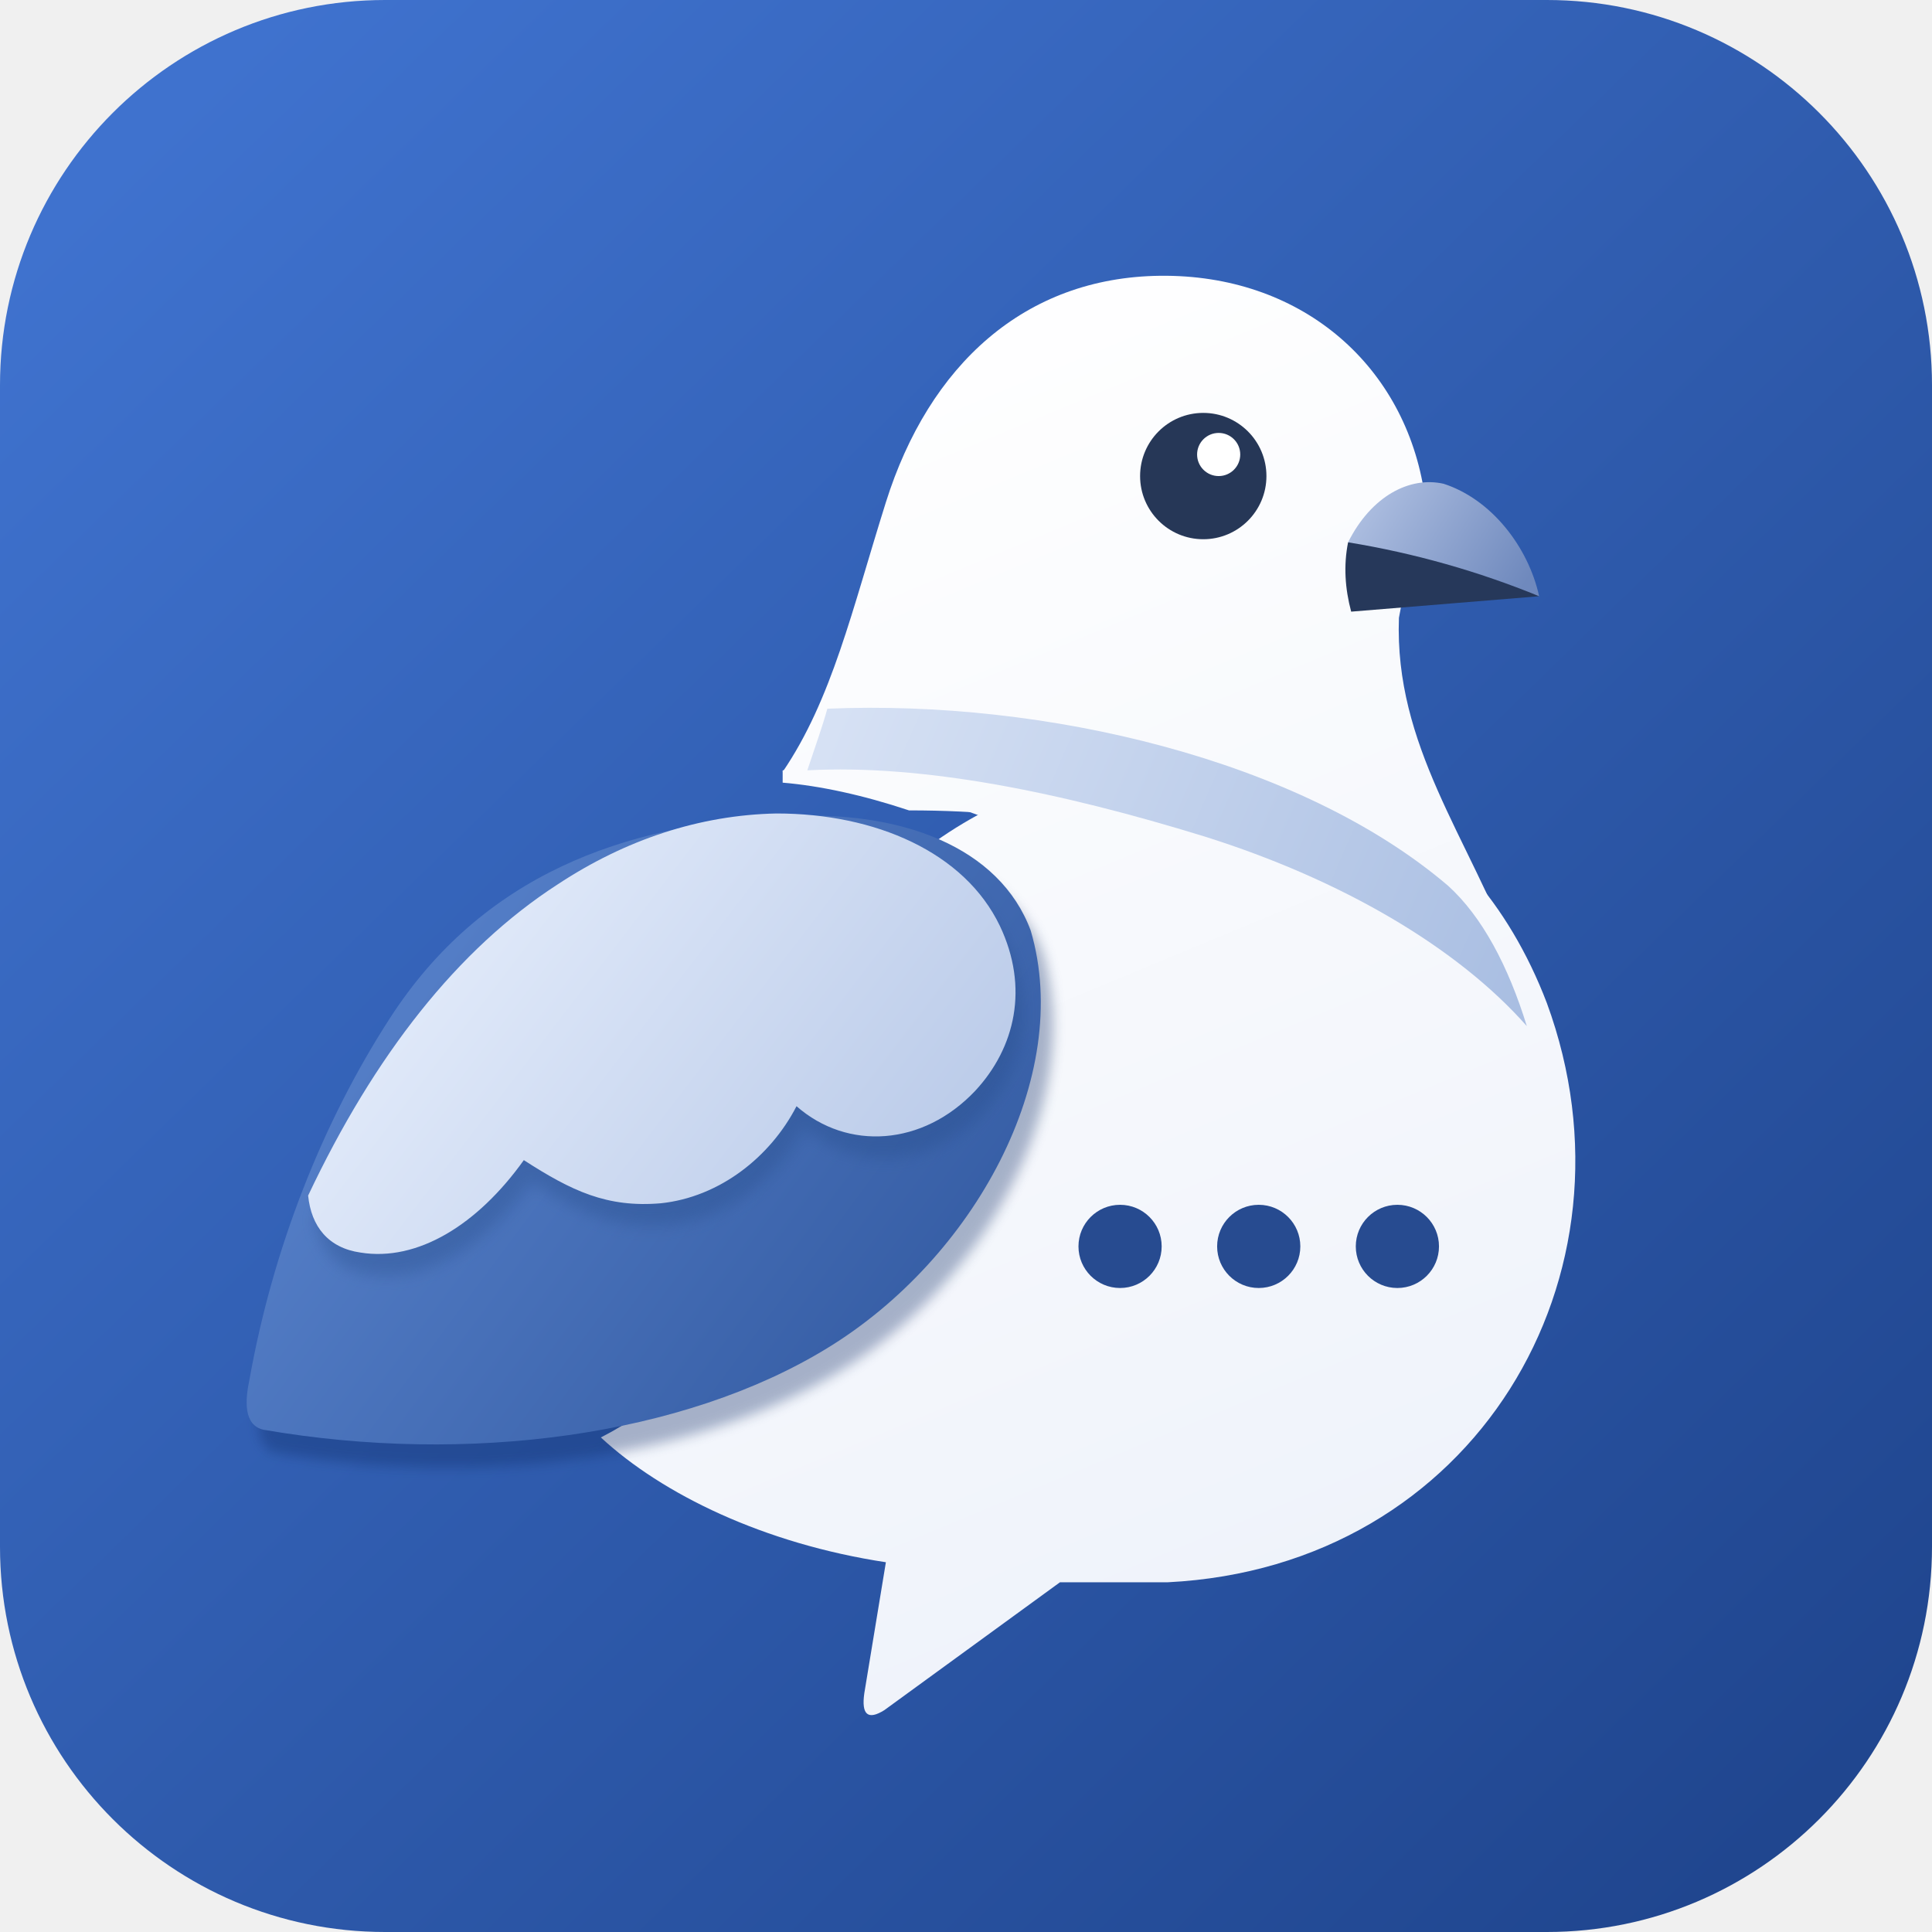
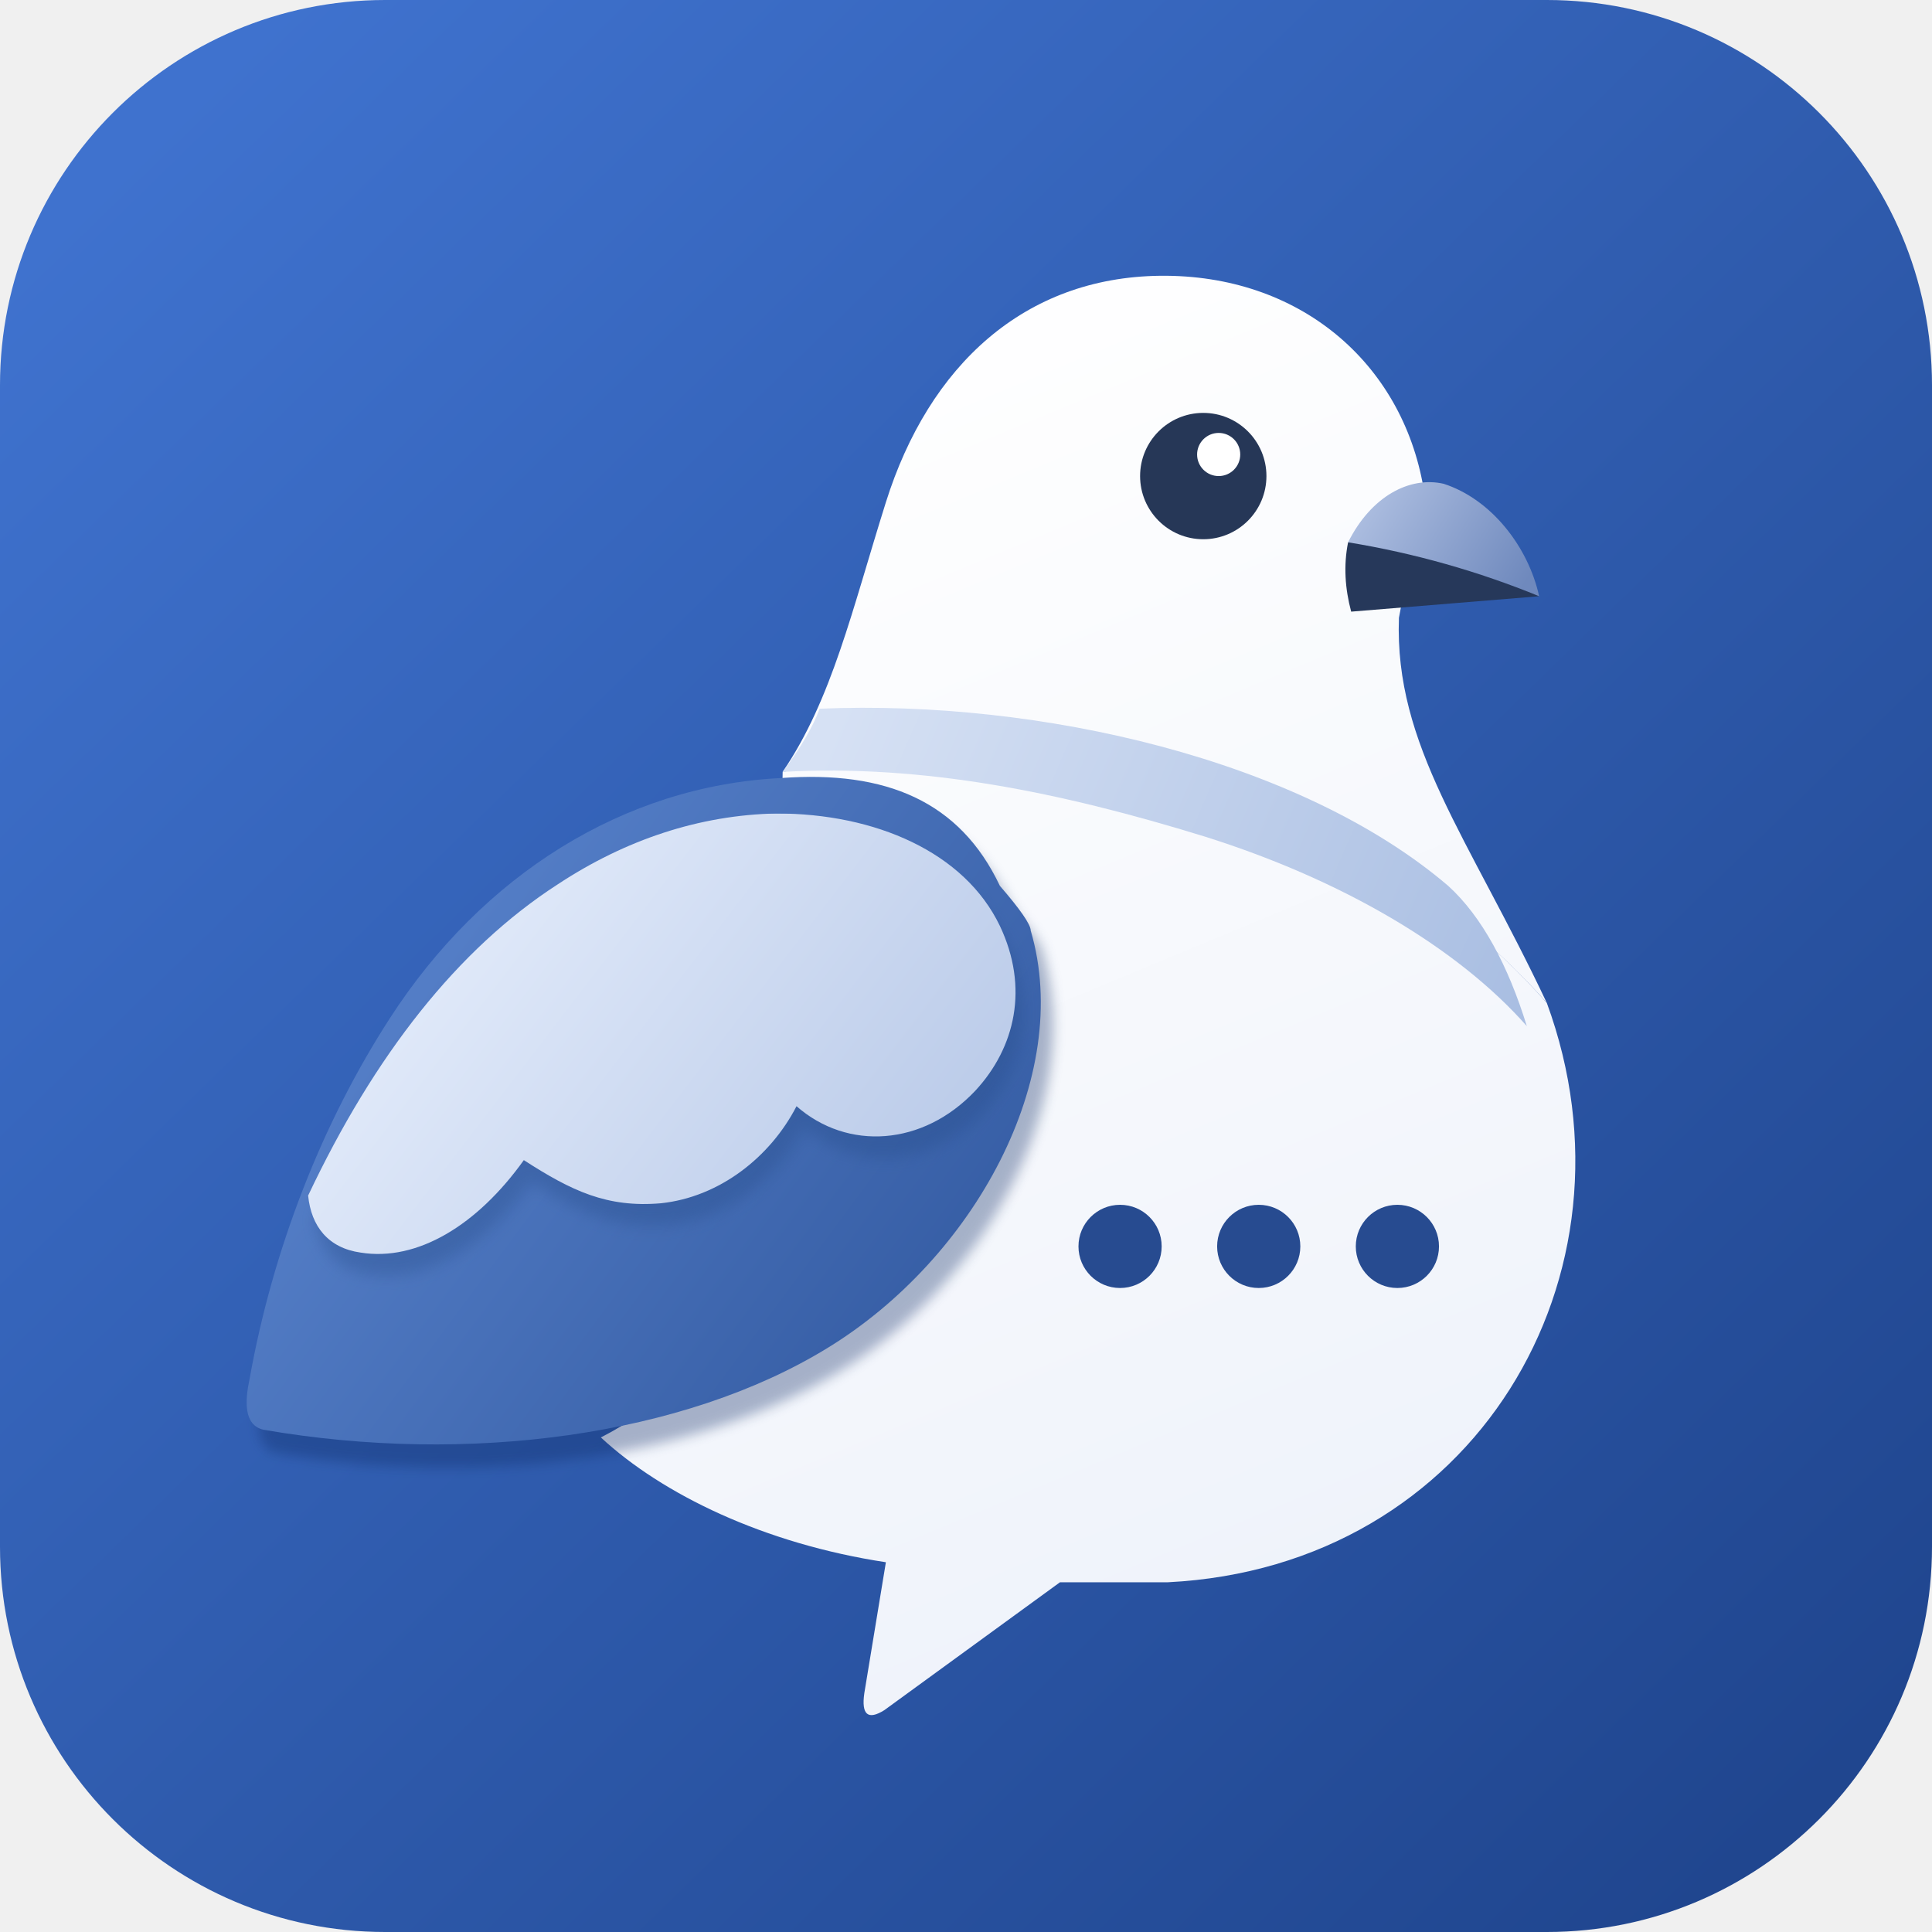
<svg xmlns="http://www.w3.org/2000/svg" width="1254" height="1254" viewBox="0 0 1254 1254" role="img" aria-labelledby="title desc">
  <defs>
    <clipPath id="icon-bounds">
      <rect width="1254" height="1254" rx="250" />
+     </clipPath>
+     <clipPath id="inner-wing-bounds">
+       <rect x="190" y="528" width="490" height="310" />
+     </clipPath>
+     <clipPath id="outer-wing-shadow-bounds">
+       <rect x="140" y="530" width="570" height="430" />
    </clipPath>
    <linearGradient id="background" x1="95" y1="88" x2="1160" y2="1180" gradientUnits="userSpaceOnUse">
      <stop stop-color="#3f72ce" />
      <stop offset="1" stop-color="#20468f" />
    </linearGradient>
    <linearGradient id="body" x1="555" y1="205" x2="910" y2="1060" gradientUnits="userSpaceOnUse">
      <stop stop-color="#fff" />
      <stop offset="1" stop-color="#eef2fa" />
    </linearGradient>
    <linearGradient id="outer-wing" x1="285" y1="605" x2="668" y2="890" gradientUnits="userSpaceOnUse">
      <stop stop-color="#547ec7" />
      <stop offset="1" stop-color="#31589f" />
    </linearGradient>
    <linearGradient id="inner-wing" x1="280" y1="535" x2="580" y2="765" gradientUnits="userSpaceOnUse">
      <stop stop-color="#e6eefc" />
      <stop offset="1" stop-color="#bdcdea" />
    </linearGradient>
    <linearGradient id="collar" x1="544" y1="465" x2="985" y2="655" gradientUnits="userSpaceOnUse">
      <stop stop-color="#d6e1f4" />
      <stop offset="1" stop-color="#a9bee2" />
    </linearGradient>
    <linearGradient id="beak-top" x1="885" y1="323" x2="986" y2="385" gradientUnits="userSpaceOnUse">
      <stop stop-color="#aebfe1" />
      <stop offset="1" stop-color="#6f89bd" />
    </linearGradient>
    <filter id="wing-shadow" x="-25%" y="-25%" width="160%" height="165%" color-interpolation-filters="sRGB">
      <feGaussianBlur in="SourceAlpha" stdDeviation="4" result="blur" />
      <feOffset in="blur" dx="8" dy="15" result="offset" />
      <feFlood flood-color="#0d2a66" flood-opacity=".34" result="color" />
      <feComposite in="color" in2="offset" operator="in" />
    </filter>
    <filter id="inner-wing-shadow" x="-28%" y="-30%" width="165%" height="175%" color-interpolation-filters="sRGB">
      <feGaussianBlur in="SourceAlpha" stdDeviation="5" result="blur" />
      <feOffset in="blur" dx="5" dy="14" result="offset" />
      <feFlood flood-color="#244985" flood-opacity=".32" result="color" />
      <feComposite in="color" in2="offset" operator="in" />
      <feMerge>
        <feMergeNode />
        <feMergeNode in="SourceGraphic" />
      </feMerge>
    </filter>
  </defs>
  <g clip-path="url(#icon-bounds)">
    <rect width="1254" height="1254" rx="250" fill="url(#background)" />
-     <path id="body-and-tail" fill="url(#body)" d="M1004 651C1069 828 957 1017 758 1027H688L574 1110Q558 1120 561 1099L575 1014C496 1002 430 970 390 933C470 892 497 821 501 745C507 622 585 532 709 500C835 467 954 520 1004 651Z" />
-     <path id="head-body-overlap" fill="url(#body)" d="M540 445C533 464 523 485 508 501C597 509 691 539 790 619L804 524C700 475 595 466 540 445Z" />
-     <path id="head" fill="url(#body)" d="M508 501C540 454 553 396 575 326C603 237 665 180 753 179C843 178 910 235 924 317L908 401C905 484 953 543 983 622C948 585 896 548 833 523C731 483 621 477 508 501Z" />
-     <g id="outer-wing-shadow">
-       <path filter="url(#wing-shadow)" fill="url(#outer-wing)" d="M507 530C585 525 649 550 669 604C697 699 632 817 537 875C444 932 304 951 171 928C158 925 159 909 162 895C177 811 209 729 253 661C313 568 405 535 507 530Z" />
+     <path id="body-and-tail" fill="url(#body)" d="M508 501C640 477 866 493 1004 651C1069 828 957 1017 758 1027H688L574 1110Q558 1120 561 1099L575 1014C496 1002 430 970 390 933C470 892 497 821 501 745C507 622 507 550 508 501Z" />
+     <path id="head" fill="url(#body)" d="M508 501C540 454 553 396 575 326C603 237 665 180 753 179C843 178 910 235 924 317L908 401C905 484 953 543 1004 651C960 601 896 554 833 528C731 486 621 477 508 501Z" />
+     <g id="outer-wing-shadow" clip-path="url(#outer-wing-shadow-bounds)">
+       <path filter="url(#wing-shadow)" fill="url(#outer-wing)" d="M507 505C575 500 623 520 649 575C662 590 669 600 669 604C697 699 632 817 537 875C444 932 304 951 171 928C158 925 159 909 162 895C177 811 209 729 253 661C313 568 405 510 507 505Z" />
    </g>
-     <path id="outer-wing-shape" fill="url(#outer-wing)" d="M507 530C585 525 649 550 669 604C697 699 632 817 537 875C444 932 304 951 171 928C158 925 159 909 162 895C177 811 209 729 253 661C313 568 405 535 507 530Z" />
-     <path id="wing-root-overlap" fill="url(#body)" d="M508 500C561 499 614 509 653 529C634 527 613 526 590 526C560 516 532 510 508 508Z" />
-     <g id="inner-wing-layer">
+     <path id="outer-wing-shape" fill="url(#outer-wing)" d="M507 505C575 500 623 520 649 575C662 590 669 600 669 604C697 699 632 817 537 875C444 932 304 951 171 928C158 925 159 909 162 895C177 811 209 729 253 661C313 568 405 510 507 505Z" />
+     <g id="inner-wing-layer" clip-path="url(#inner-wing-bounds)">
      <path id="inner-wing-shape" filter="url(#inner-wing-shadow)" fill="url(#inner-wing)" d="M504 528C568 528 626 553 649 601C668 641 659 680 633 708C599 744 550 747 517 718C500 751 467 777 429 781C394 784 371 773 340 753C310 795 271 819 234 813C213 810 202 796 200 776C243 685 297 616 362 574C406 545 454 529 504 528Z" />
    </g>
-     <path id="collar-sweep" fill="url(#collar)" d="M537 460C678 454 844 493 940 575C962 595 979 627 991 666C946 615 871 571 782 543C688 514 599 496 524 500C529 485 534 471 537 460Z" />
+     <path id="collar-sweep" fill="url(#collar)" d="M532 460C675 454 844 493 940 575C962 595 979 627 991 666C946 615 871 571 782 543C688 514 599 496 508 501C520 485 528 471 532 460Z" />
    <circle id="eye" cx="781" cy="309" r="41" fill="#263757" />
    <circle id="eye-highlight" cx="791" cy="295" r="14" fill="#fff" />
    <path id="beak-upper" fill="url(#beak-top)" d="M875 352C890 322 915 309 937 314C968 324 992 355 999 387C959 381 917 369 875 352Z" />
    <path id="beak-lower" fill="#26385a" d="M875 352C918 359 960 371 999 387L877 397C873 382 872 367 875 352Z" />
    <g id="message-dots" fill="#274b90">
      <circle cx="727" cy="809" r="27" />
      <circle cx="817" cy="809" r="27" />
      <circle cx="907" cy="809" r="27" />
    </g>
  </g>
</svg>
